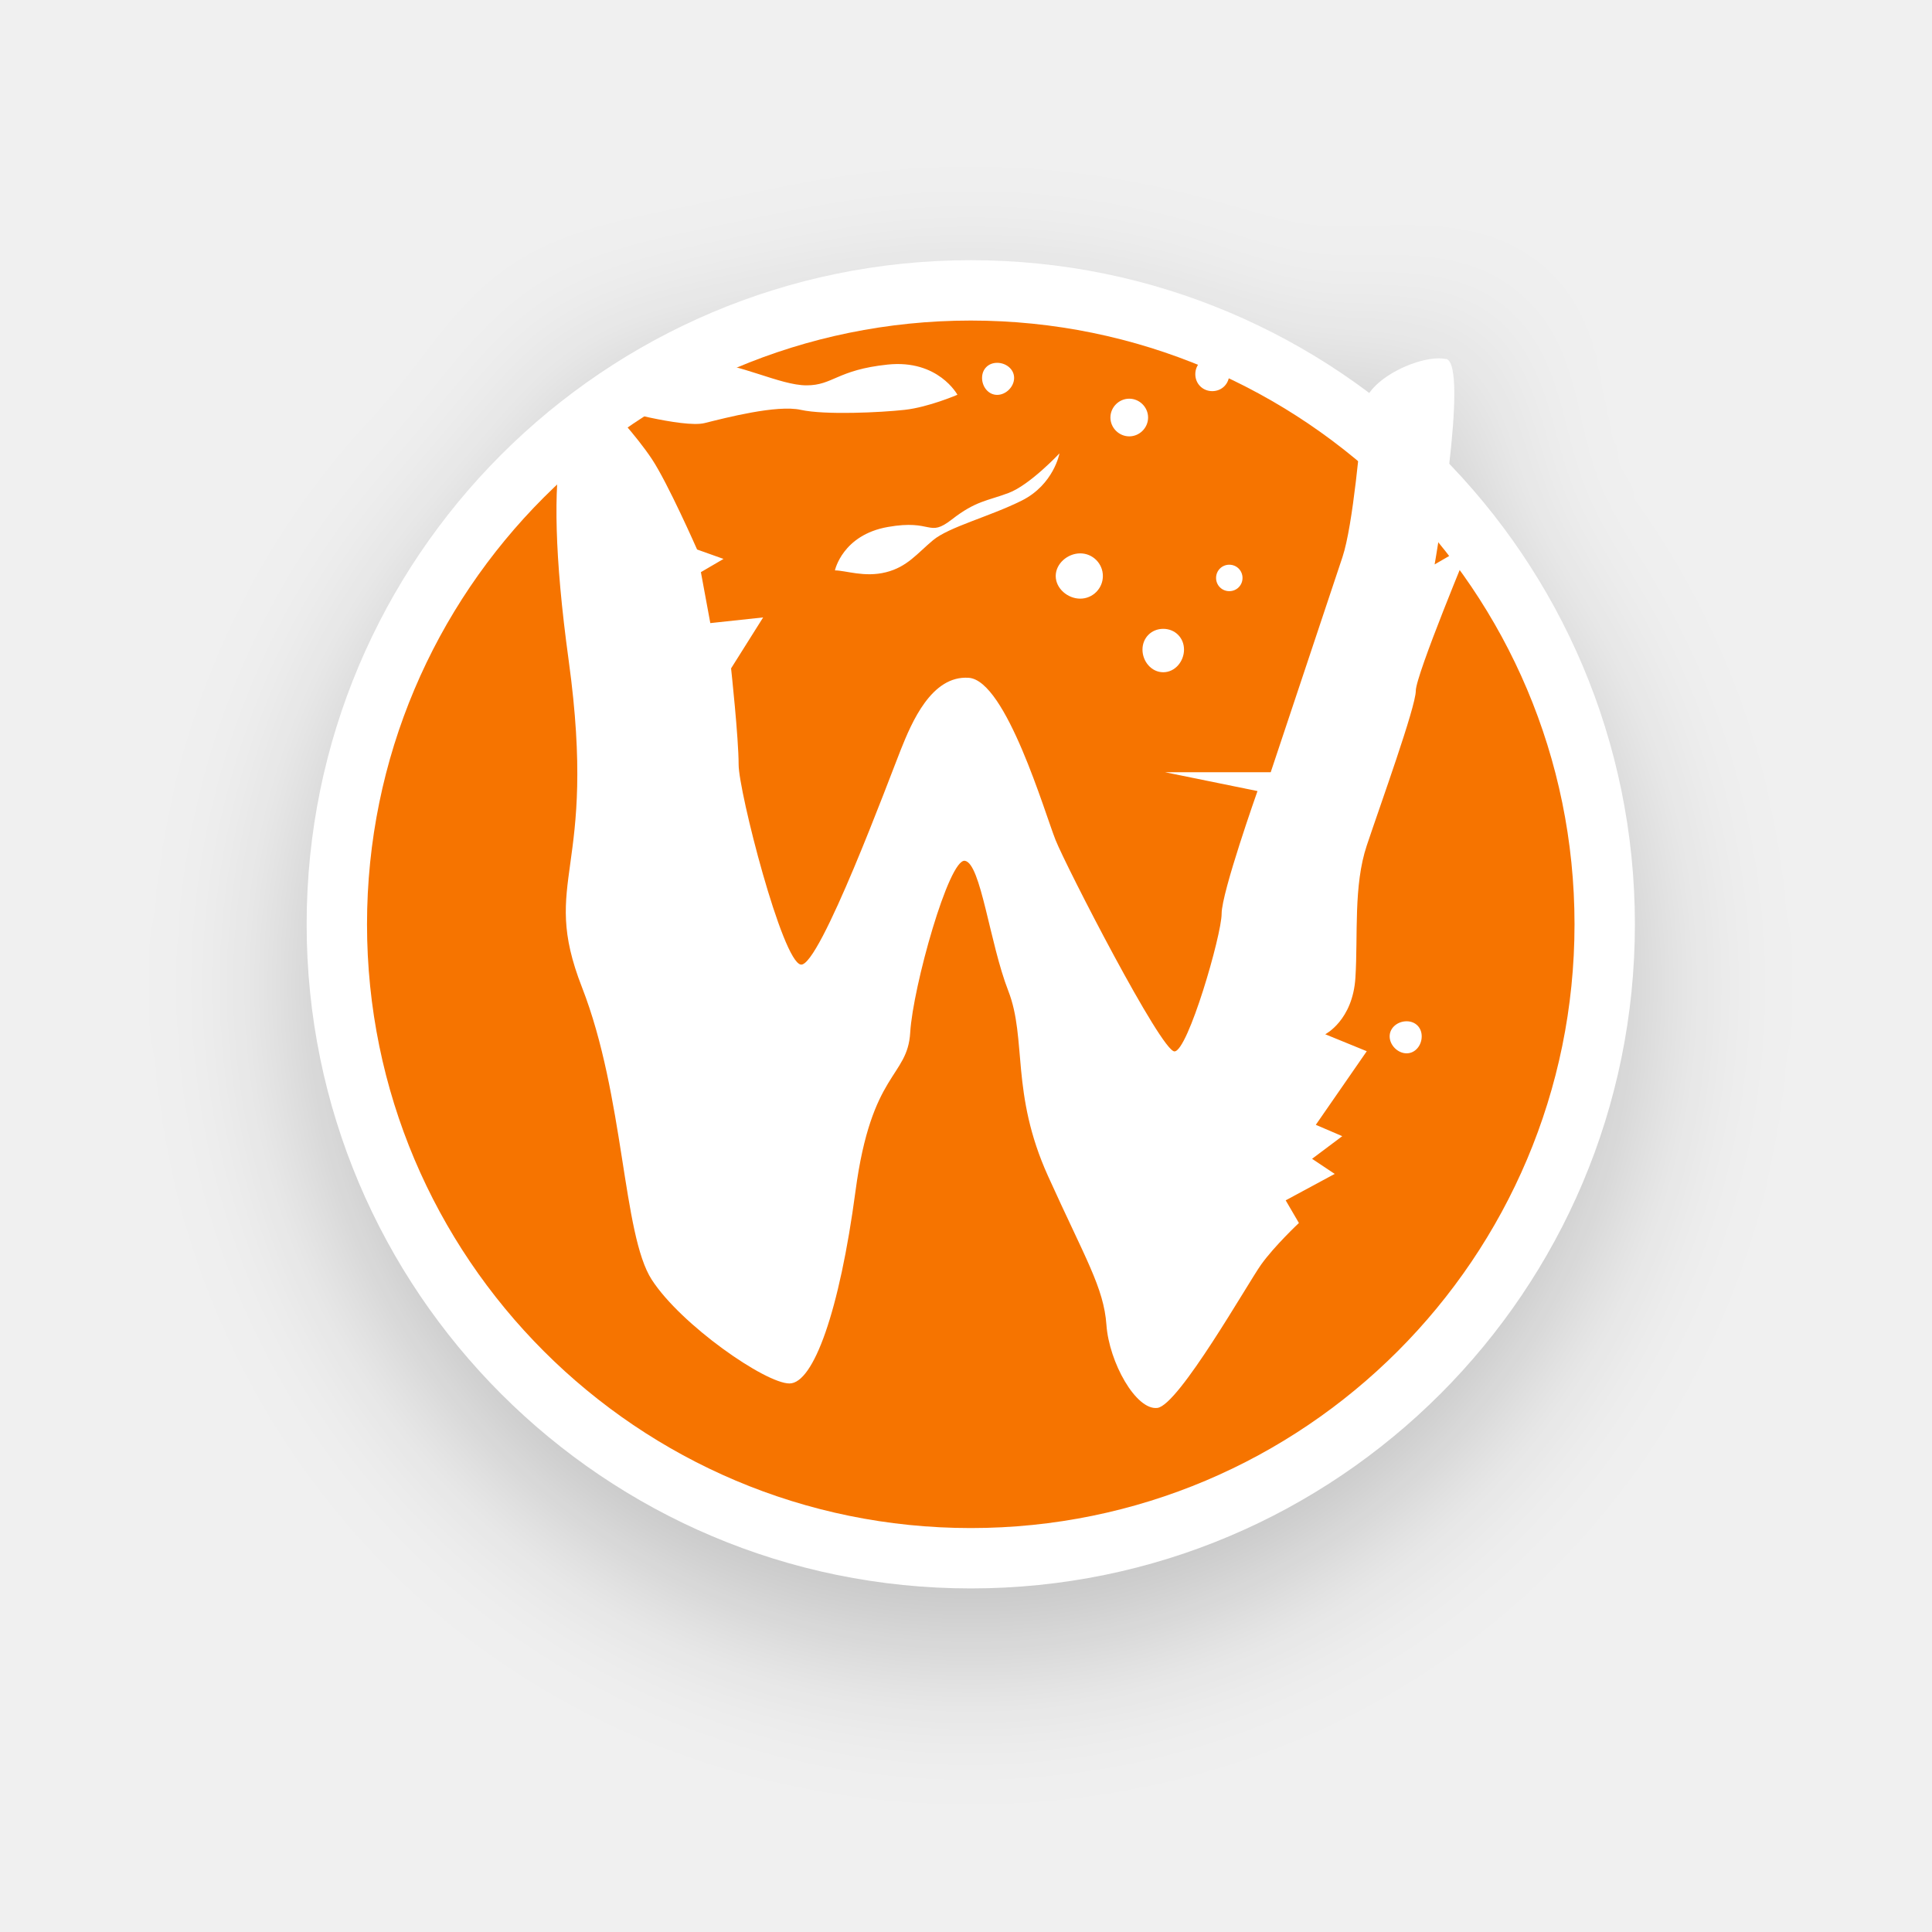
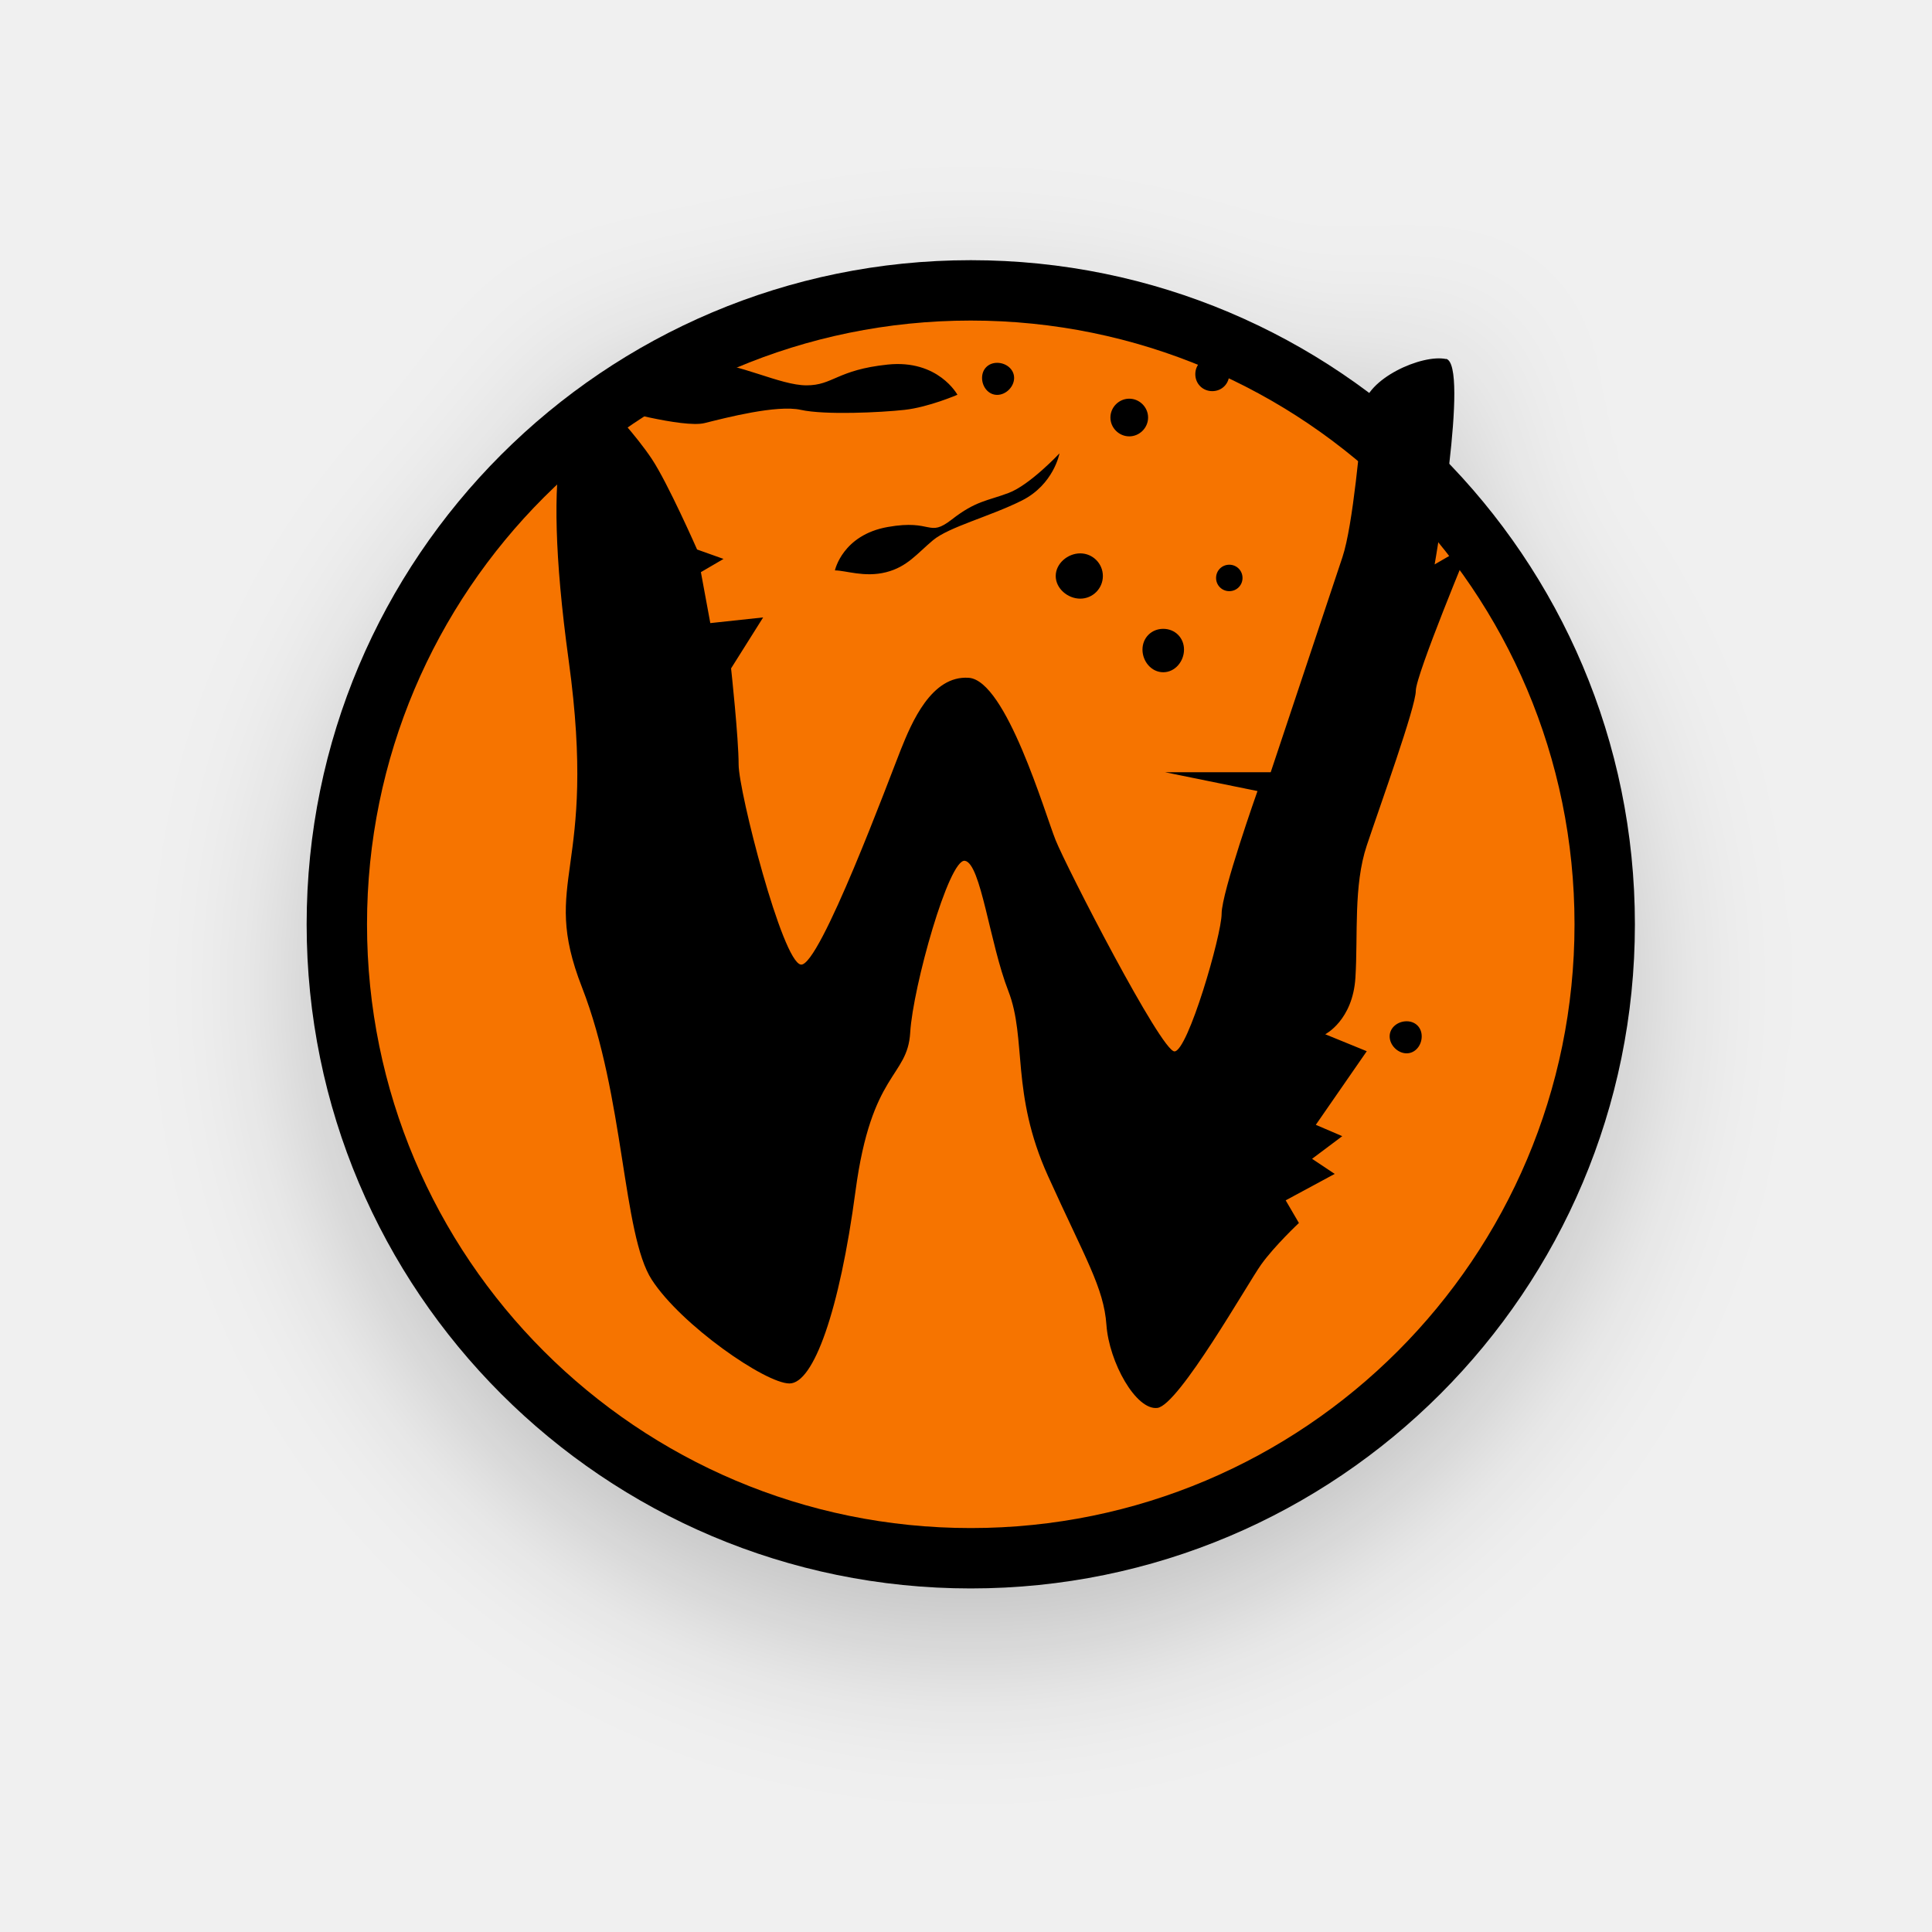
- <svg xmlns="http://www.w3.org/2000/svg" width="32" height="32" viewBox="0 0 32 32" id="svg2" version="1.1">
+ <svg xmlns="http://www.w3.org/2000/svg" version="1.1" id="svg2" viewBox="0 0 32 32" height="32" width="32">
  <defs id="defs4">
-     <filter style="color-interpolation-filters:sRGB" height="1.274" y="-0.137" width="1.274" x="-0.137" id="filter7514">
-       <feGaussianBlur id="feGaussianBlur7516" stdDeviation="1.254" />
+     <filter id="filter7514" x="-0.137" width="1.274" y="-0.137" height="1.274" style="color-interpolation-filters:sRGB">
+       <feGaussianBlur stdDeviation="1.254" id="feGaussianBlur7516" />
    </filter>
  </defs>
-   <g id="layer1" transform="translate(0,-1020.362)">
-     <g transform="translate(-324.421,173.8095)" style="display:inline" id="g12743">
-       <path style="color:#000000;font-style:normal;font-variant:normal;font-weight:normal;font-stretch:normal;font-size:medium;line-height:normal;font-family:Sans;-inkscape-font-specification:Sans;text-indent:0;text-align:start;text-decoration:none;text-decoration-line:none;letter-spacing:normal;word-spacing:normal;text-transform:none;direction:ltr;block-progression:tb;writing-mode:lr-tb;baseline-shift:baseline;text-anchor:start;display:inline;overflow:visible;visibility:visible;opacity:0.2;fill:#000000;fill-opacity:1;fill-rule:nonzero;stroke:none;stroke-width:2;marker:none;filter:url(#filter7514);enable-background:accumulate" d="m 340.5,851.875 c -1.399,0 -2.738,0.274 -3.969,0.75 -0.146,-0.035 -0.274,-0.062 -0.406,-0.062 -0.53,0 -1.402,0.261 -1.844,0.438 -0.243,0.097 -0.494,0.401 -0.594,1.219 -2.554,2.014 -4.188,5.151 -4.188,8.656 0,6.075 4.925,11 11,11 6.075,0 11,-4.925 11,-11 0,-2.784 -1.045,-5.312 -2.75,-7.25 -0.005,-0.006 0.005,-0.025 0,-0.031 -0.141,-0.159 -0.288,-0.318 -0.438,-0.469 0.144,-0.918 0.366,-2.557 0.062,-2.625 -0.398,-0.088 -1.331,0.326 -1.375,0.812 -0.012,0.131 -0.04,0.422 -0.062,0.656 -0.668,-0.484 -1.387,-0.893 -2.156,-1.219 0,-0.159 -0.123,-0.281 -0.281,-0.281 -0.079,0 -0.137,0.043 -0.188,0.094 -1.187,-0.438 -2.473,-0.688 -3.812,-0.688 z m -5.969,1.438 c 0,0 0.225,0.056 0.375,0.094 -0.064,0.038 -0.124,0.086 -0.188,0.125 -0.091,-0.103 -0.188,-0.219 -0.188,-0.219 z" id="path7460-6-1" />
-       <circle r="10.5" cy="487.862" cx="394.5" style="fill:#ffffff;fill-opacity:1;stroke:none" id="path5519-8" transform="matrix(1.047619,0,0,1.047619,-72.78571,350.7685)" />
-       <circle r="10.5" cy="487.862" cx="394.5" style="fill:#f67400;fill-opacity:1;stroke:none" id="path5519-8-9" transform="matrix(0.9523829,0,0,0.9523829,-35.21508,397.2305)" />
-       <path style="fill:#ffffff;fill-opacity:1;stroke:none" d="m 344.5,852.469 c -0.159,0 -0.281,0.123 -0.281,0.281 0,0.159 0.123,0.281 0.281,0.281 0.159,0 0.281,-0.123 0.281,-0.281 0,-0.159 -0.123,-0.281 -0.281,-0.281 z m 3.875,0.031 c -0.398,-0.088 -1.331,0.326 -1.375,0.812 -0.044,0.486 -0.167,1.938 -0.344,2.469 l -1.188,3.562 -1.75,0 1.531,0.312 c 0,0 -0.594,1.678 -0.594,2.031 0,0.354 -0.56,2.281 -0.781,2.281 -0.221,0 -1.792,-3.058 -1.969,-3.5 -0.177,-0.442 -0.819,-2.643 -1.438,-2.688 -0.619,-0.044 -0.948,0.746 -1.125,1.188 -0.177,0.442 -1.347,3.607 -1.656,3.562 -0.309,-0.044 -1.031,-2.871 -1.031,-3.312 0,-0.442 -0.125,-1.594 -0.125,-1.594 l 0.531,-0.844 -0.875,0.094 -0.156,-0.844 0.375,-0.219 -0.438,-0.156 c 0,0 -0.485,-1.102 -0.75,-1.5 -0.265,-0.398 -0.688,-0.844 -0.688,-0.844 0,0 1.209,0.338 1.562,0.25 0.354,-0.088 1.196,-0.307 1.594,-0.219 0.398,0.088 1.321,0.044 1.719,0 0.398,-0.044 0.875,-0.25 0.875,-0.25 0,0 -0.317,-0.588 -1.156,-0.5 -0.84,0.088 -0.902,0.344 -1.344,0.344 -0.442,0 -1.126,-0.375 -1.656,-0.375 -0.53,0 -1.402,0.261 -1.844,0.438 -0.442,0.177 -0.924,0.964 -0.438,4.5 0.486,3.536 -0.488,3.594 0.219,5.406 0.707,1.812 0.67,4.092 1.156,4.844 0.486,0.751 1.883,1.719 2.281,1.719 0.398,0 0.829,-1.199 1.094,-3.188 0.265,-1.989 0.862,-1.874 0.906,-2.625 0.044,-0.751 0.641,-2.888 0.906,-2.844 0.265,0.044 0.409,1.361 0.719,2.156 0.309,0.795 0.037,1.692 0.656,3.062 0.619,1.37 0.925,1.85 0.969,2.469 0.044,0.619 0.49,1.419 0.844,1.375 0.354,-0.044 1.498,-2.066 1.719,-2.375 0.221,-0.309 0.625,-0.688 0.625,-0.688 l -0.219,-0.375 0.812,-0.438 -0.375,-0.25 0.5,-0.375 -0.438,-0.188 0.844,-1.219 -0.688,-0.281 c 0,0 0.456,-0.23 0.5,-0.938 0.044,-0.707 -0.034,-1.525 0.188,-2.188 0.221,-0.663 0.812,-2.297 0.812,-2.562 0,-0.265 0.906,-2.438 0.906,-2.438 l -0.594,0.344 c 0,0 0.585,-3.318 0.188,-3.406 z m -7.438,0.062 c -0.146,0 -0.25,0.104 -0.25,0.25 0,0.146 0.104,0.281 0.25,0.281 0.146,0 0.281,-0.135 0.281,-0.281 0,-0.146 -0.135,-0.25 -0.281,-0.25 z m 2.188,0.594 c -0.171,0 -0.312,0.142 -0.312,0.312 0,0.171 0.142,0.312 0.312,0.312 0.171,0 0.312,-0.142 0.312,-0.312 0,-0.171 -0.142,-0.312 -0.312,-0.312 z m -1.156,0.906 c 0,0 -0.49,0.524 -0.844,0.656 -0.354,0.133 -0.54,0.128 -0.938,0.438 -0.398,0.309 -0.311,-0.008 -1.062,0.125 -0.751,0.133 -0.875,0.719 -0.875,0.719 0.177,0 0.49,0.12 0.844,0.031 0.354,-0.088 0.516,-0.31 0.781,-0.531 0.265,-0.221 0.938,-0.391 1.469,-0.656 0.53,-0.265 0.625,-0.781 0.625,-0.781 z m 0.344,1.656 c -0.207,0 -0.406,0.168 -0.406,0.375 0,0.207 0.199,0.375 0.406,0.375 0.207,0 0.375,-0.168 0.375,-0.375 0,-0.207 -0.168,-0.375 -0.375,-0.375 z m 2.469,0.188 c -0.122,0 -0.219,0.097 -0.219,0.219 0,0.122 0.097,0.219 0.219,0.219 0.122,0 0.219,-0.097 0.219,-0.219 0,-0.122 -0.097,-0.219 -0.219,-0.219 z m -1.094,1.062 c -0.195,0 -0.344,0.148 -0.344,0.344 0,0.195 0.148,0.375 0.344,0.375 0.195,0 0.344,-0.18 0.344,-0.375 0,-0.195 -0.148,-0.344 -0.344,-0.344 z m 4.031,6.5 c -0.146,0 -0.281,0.104 -0.281,0.25 0,0.146 0.135,0.281 0.281,0.281 0.146,0 0.25,-0.135 0.25,-0.281 0,-0.146 -0.104,-0.25 -0.25,-0.25 z" id="path6414" />
+   <g transform="translate(0,-1020.362)" id="layer1">
+     <g id="g12743" style="display:inline" transform="translate(-324.421,173.8095)">
+       <path id="path7460-6-1" d="m 340.5,851.875 c -1.399,0 -2.738,0.274 -3.969,0.75 -0.146,-0.035 -0.274,-0.062 -0.406,-0.062 -0.53,0 -1.402,0.261 -1.844,0.438 -0.243,0.097 -0.494,0.401 -0.594,1.219 -2.554,2.014 -4.188,5.151 -4.188,8.656 0,6.075 4.925,11 11,11 6.075,0 11,-4.925 11,-11 0,-2.784 -1.045,-5.312 -2.75,-7.25 -0.005,-0.006 0.005,-0.025 0,-0.031 -0.141,-0.159 -0.288,-0.318 -0.438,-0.469 0.144,-0.918 0.366,-2.557 0.062,-2.625 -0.398,-0.088 -1.331,0.326 -1.375,0.812 -0.012,0.131 -0.04,0.422 -0.062,0.656 -0.668,-0.484 -1.387,-0.893 -2.156,-1.219 0,-0.159 -0.123,-0.281 -0.281,-0.281 -0.079,0 -0.137,0.043 -0.188,0.094 -1.187,-0.438 -2.473,-0.688 -3.812,-0.688 z m -5.969,1.438 c 0,0 0.225,0.056 0.375,0.094 -0.064,0.038 -0.124,0.086 -0.188,0.125 -0.091,-0.103 -0.188,-0.219 -0.188,-0.219 z" style="color:#000000;font-style:normal;font-variant:normal;font-weight:normal;font-stretch:normal;font-size:medium;line-height:normal;font-family:Sans;-inkscape-font-specification:Sans;text-indent:0;text-align:start;text-decoration:none;text-decoration-line:none;letter-spacing:normal;word-spacing:normal;text-transform:none;direction:ltr;block-progression:tb;writing-mode:lr-tb;baseline-shift:baseline;text-anchor:start;display:inline;overflow:visible;visibility:visible;opacity:0.2;fill:#000000;fill-opacity:1;fill-rule:nonzero;stroke:none;stroke-width:2;marker:none;filter:url(#filter7514);enable-background:accumulate" />
+       <circle transform="matrix(1.047619,0,0,1.047619,-72.78571,350.7685)" id="path5519-8" style="fill:#000000;fill-opacity:1;stroke:none" cx="394.5" cy="487.862" r="10.5" />
+       <circle transform="matrix(0.9523829,0,0,0.9523829,-35.21508,397.2305)" id="path5519-8-9" style="fill:#f67400;fill-opacity:1;stroke:none" cx="394.5" cy="487.862" r="10.5" />
+       <path id="path6414" d="m 344.5,852.469 c -0.159,0 -0.281,0.123 -0.281,0.281 0,0.159 0.123,0.281 0.281,0.281 0.159,0 0.281,-0.123 0.281,-0.281 0,-0.159 -0.123,-0.281 -0.281,-0.281 z m 3.875,0.031 c -0.398,-0.088 -1.331,0.326 -1.375,0.812 -0.044,0.486 -0.167,1.938 -0.344,2.469 l -1.188,3.562 -1.75,0 1.531,0.312 c 0,0 -0.594,1.678 -0.594,2.031 0,0.354 -0.56,2.281 -0.781,2.281 -0.221,0 -1.792,-3.058 -1.969,-3.5 -0.177,-0.442 -0.819,-2.643 -1.438,-2.688 -0.619,-0.044 -0.948,0.746 -1.125,1.188 -0.177,0.442 -1.347,3.607 -1.656,3.562 -0.309,-0.044 -1.031,-2.871 -1.031,-3.312 0,-0.442 -0.125,-1.594 -0.125,-1.594 l 0.531,-0.844 -0.875,0.094 -0.156,-0.844 0.375,-0.219 -0.438,-0.156 c 0,0 -0.485,-1.102 -0.75,-1.5 -0.265,-0.398 -0.688,-0.844 -0.688,-0.844 0,0 1.209,0.338 1.562,0.25 0.354,-0.088 1.196,-0.307 1.594,-0.219 0.398,0.088 1.321,0.044 1.719,0 0.398,-0.044 0.875,-0.25 0.875,-0.25 0,0 -0.317,-0.588 -1.156,-0.5 -0.84,0.088 -0.902,0.344 -1.344,0.344 -0.442,0 -1.126,-0.375 -1.656,-0.375 -0.53,0 -1.402,0.261 -1.844,0.438 -0.442,0.177 -0.924,0.964 -0.438,4.5 0.486,3.536 -0.488,3.594 0.219,5.406 0.707,1.812 0.67,4.092 1.156,4.844 0.486,0.751 1.883,1.719 2.281,1.719 0.398,0 0.829,-1.199 1.094,-3.188 0.265,-1.989 0.862,-1.874 0.906,-2.625 0.044,-0.751 0.641,-2.888 0.906,-2.844 0.265,0.044 0.409,1.361 0.719,2.156 0.309,0.795 0.037,1.692 0.656,3.062 0.619,1.37 0.925,1.85 0.969,2.469 0.044,0.619 0.49,1.419 0.844,1.375 0.354,-0.044 1.498,-2.066 1.719,-2.375 0.221,-0.309 0.625,-0.688 0.625,-0.688 l -0.219,-0.375 0.812,-0.438 -0.375,-0.25 0.5,-0.375 -0.438,-0.188 0.844,-1.219 -0.688,-0.281 c 0,0 0.456,-0.23 0.5,-0.938 0.044,-0.707 -0.034,-1.525 0.188,-2.188 0.221,-0.663 0.812,-2.297 0.812,-2.562 0,-0.265 0.906,-2.438 0.906,-2.438 l -0.594,0.344 c 0,0 0.585,-3.318 0.188,-3.406 z m -7.438,0.062 c -0.146,0 -0.25,0.104 -0.25,0.25 0,0.146 0.104,0.281 0.25,0.281 0.146,0 0.281,-0.135 0.281,-0.281 0,-0.146 -0.135,-0.25 -0.281,-0.25 z m 2.188,0.594 c -0.171,0 -0.312,0.142 -0.312,0.312 0,0.171 0.142,0.312 0.312,0.312 0.171,0 0.312,-0.142 0.312,-0.312 0,-0.171 -0.142,-0.312 -0.312,-0.312 z m -1.156,0.906 c 0,0 -0.49,0.524 -0.844,0.656 -0.354,0.133 -0.54,0.128 -0.938,0.438 -0.398,0.309 -0.311,-0.008 -1.062,0.125 -0.751,0.133 -0.875,0.719 -0.875,0.719 0.177,0 0.49,0.12 0.844,0.031 0.354,-0.088 0.516,-0.31 0.781,-0.531 0.265,-0.221 0.938,-0.391 1.469,-0.656 0.53,-0.265 0.625,-0.781 0.625,-0.781 z m 0.344,1.656 c -0.207,0 -0.406,0.168 -0.406,0.375 0,0.207 0.199,0.375 0.406,0.375 0.207,0 0.375,-0.168 0.375,-0.375 0,-0.207 -0.168,-0.375 -0.375,-0.375 z m 2.469,0.188 c -0.122,0 -0.219,0.097 -0.219,0.219 0,0.122 0.097,0.219 0.219,0.219 0.122,0 0.219,-0.097 0.219,-0.219 0,-0.122 -0.097,-0.219 -0.219,-0.219 z m -1.094,1.062 c -0.195,0 -0.344,0.148 -0.344,0.344 0,0.195 0.148,0.375 0.344,0.375 0.195,0 0.344,-0.18 0.344,-0.375 0,-0.195 -0.148,-0.344 -0.344,-0.344 z m 4.031,6.5 c -0.146,0 -0.281,0.104 -0.281,0.25 0,0.146 0.135,0.281 0.281,0.281 0.146,0 0.25,-0.135 0.25,-0.281 0,-0.146 -0.104,-0.25 -0.25,-0.25 z" style="fill:#000000;fill-opacity:1;stroke:none" />
    </g>
  </g>
</svg>
